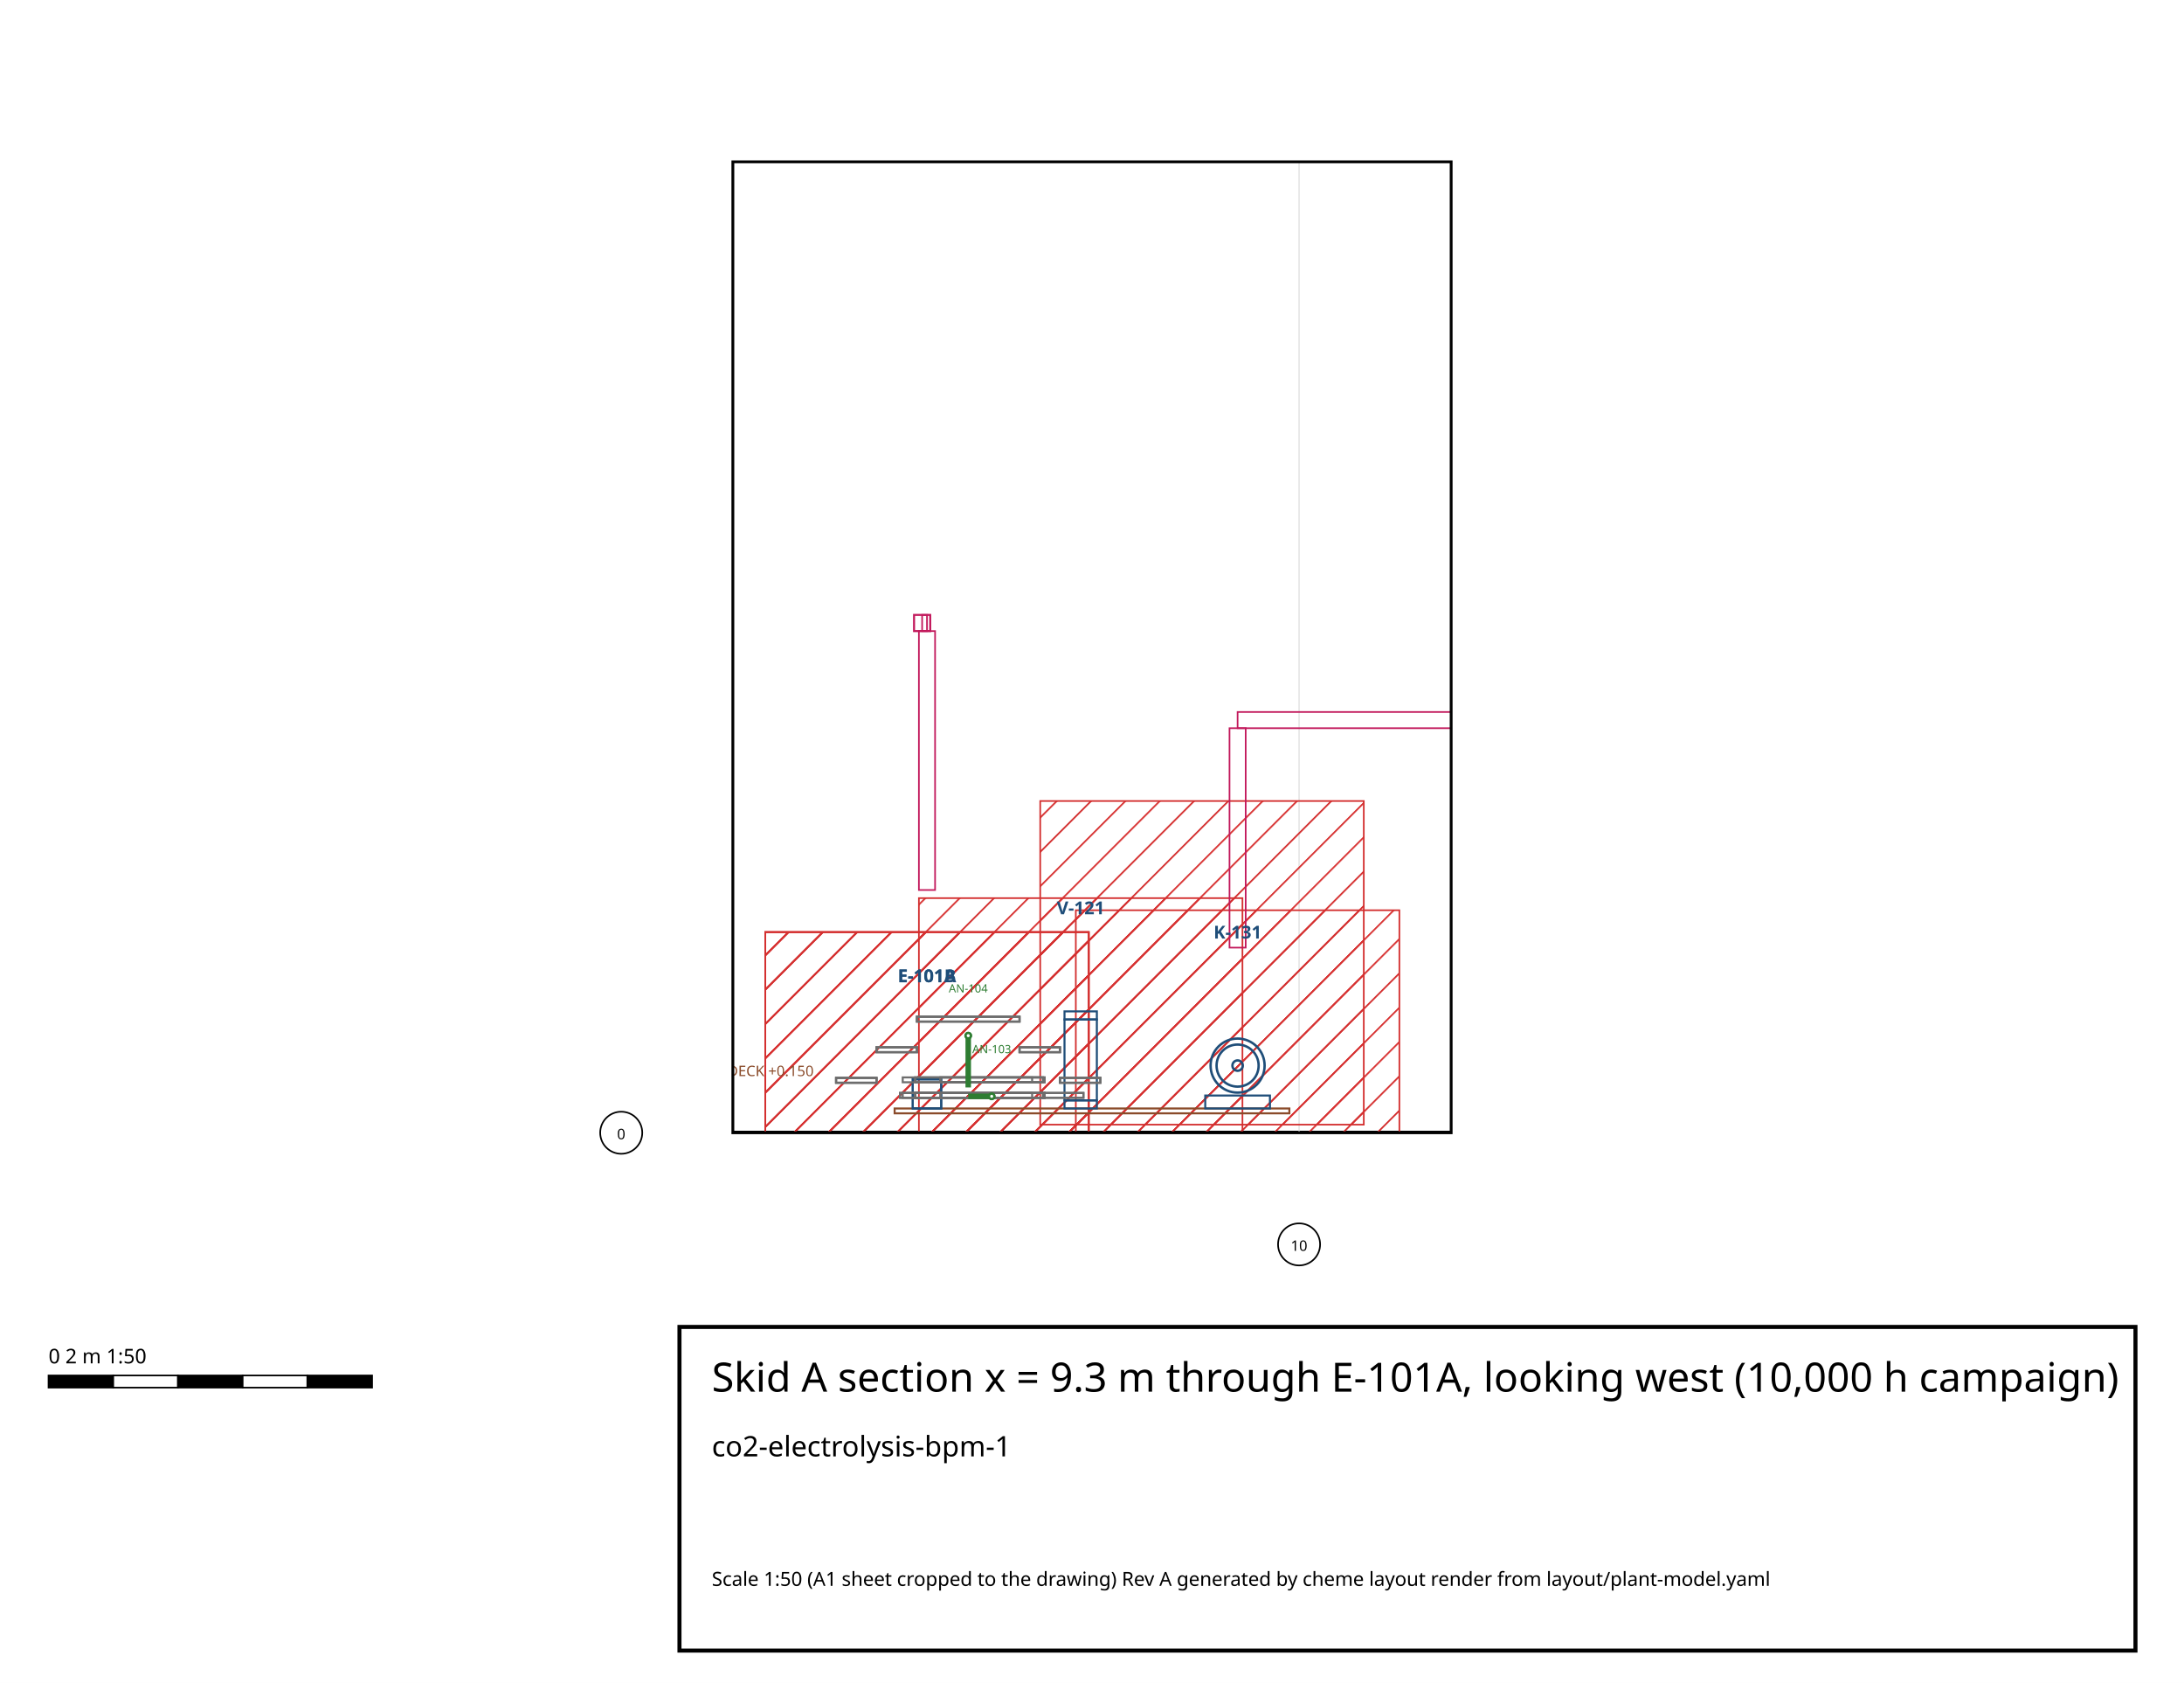
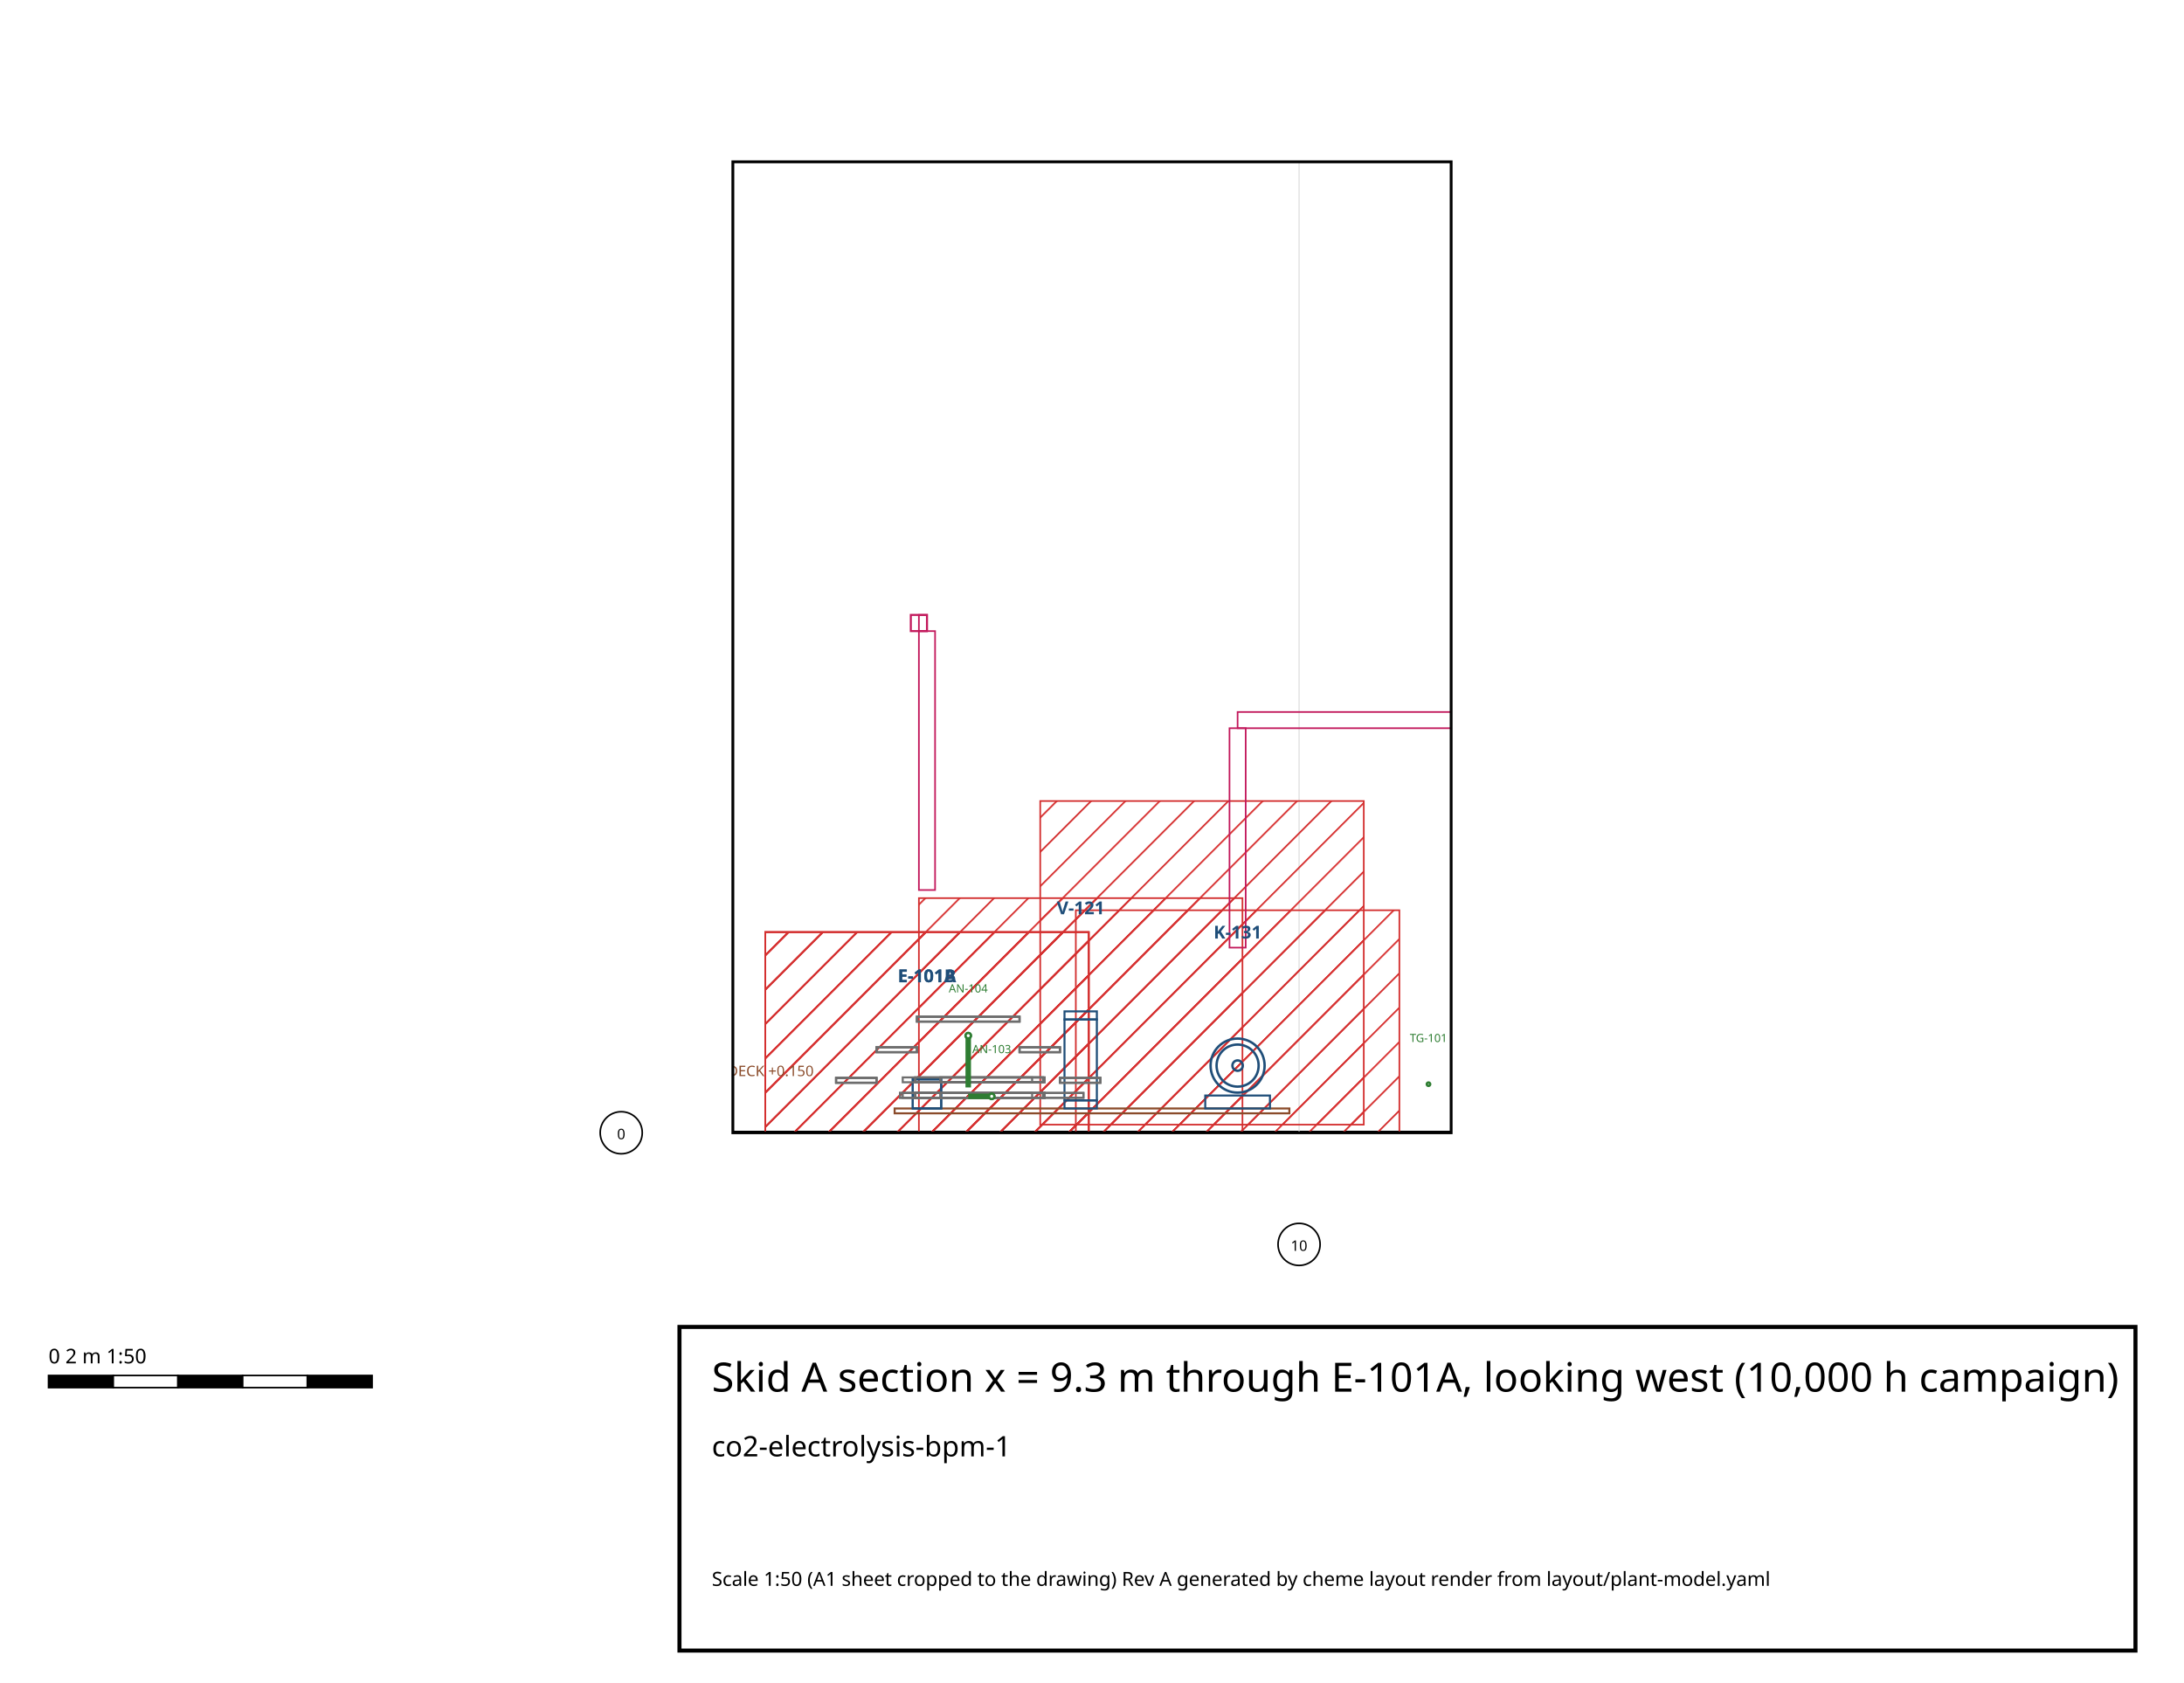
<svg xmlns="http://www.w3.org/2000/svg" width="270.00" height="208.00" viewBox="285.50 202.00 270.00 208.00">
  <defs>
    <pattern id="hatch-hazardous" width="3" height="3" patternUnits="userSpaceOnUse" patternTransform="rotate(45)">
      <line x1="0" y1="0" x2="0" y2="3" stroke="#d32f2f" stroke-width="0.4" />
    </pattern>
    <pattern id="hatch-oxygen_enriched" width="3" height="3" patternUnits="userSpaceOnUse" patternTransform="rotate(45)">
      <line x1="0" y1="0" x2="0" y2="3" stroke="#1976d2" stroke-width="0.4" />
    </pattern>
    <pattern id="hatch-oxygen_deficient" width="3" height="3" patternUnits="userSpaceOnUse" patternTransform="rotate(45)">
      <line x1="0" y1="0" x2="0" y2="3" stroke="#7b1fa2" stroke-width="0.4" />
    </pattern>
    <pattern id="hatch-keep_clear" width="3" height="3" patternUnits="userSpaceOnUse" patternTransform="rotate(45)">
      <line x1="0" y1="0" x2="0" y2="3" stroke="#ef6c00" stroke-width="0.4" />
    </pattern>
    <pattern id="hatch-laydown" width="3" height="3" patternUnits="userSpaceOnUse" patternTransform="rotate(45)">
      <line x1="0" y1="0" x2="0" y2="3" stroke="#8d6e63" stroke-width="0.4" />
    </pattern>
    <pattern id="hatch-maintenance" width="3" height="3" patternUnits="userSpaceOnUse" patternTransform="rotate(45)">
      <line x1="0" y1="0" x2="0" y2="3" stroke="#f9a825" stroke-width="0.4" />
    </pattern>
    <pattern id="hatch-escape" width="3" height="3" patternUnits="userSpaceOnUse" patternTransform="rotate(45)">
      <line x1="0" y1="0" x2="0" y2="3" stroke="#2e7d32" stroke-width="0.4" />
    </pattern>
    <clipPath id="area">
      <rect x="376.10" y="222.00" width="88.80" height="120.00" />
    </clipPath>
  </defs>
  <rect x="285.50" y="202.00" width="270.00" height="208.00" fill="#ffffff" />
  <g id="drawing" clip-path="url(#area)">
    <g id="grid">
      <polyline points="376.10,342.00 464.90,342.00" fill="none" stroke="#000" stroke-width="0.50" stroke-linecap="butt" id="grade" />
      <line x1="446.10" y1="342.00" x2="446.10" y2="222.00" stroke="#e0e0e0" stroke-width="0.15" />
      <line x1="376.10" y1="342.00" x2="464.90" y2="342.00" stroke="#e0e0e0" stroke-width="0.15" />
    </g>
    <g id="areas" />
    <g id="zones">
      <polygon points="380.10,357.20 420.10,357.20 420.10,317.20 380.10,317.20" fill="url(#hatch-hazardous)" stroke="#d32f2f" stroke-width="0.2" id="zone-Z-HAZ-A-0" />
      <polygon points="380.10,357.20 420.10,357.20 420.10,317.20 380.10,317.20" fill="url(#hatch-hazardous)" stroke="#d32f2f" stroke-width="0.2" id="zone-Z-HAZ-A-1" />
      <polygon points="380.10,357.20 420.10,357.20 420.10,317.20 380.10,317.20" fill="url(#hatch-hazardous)" stroke="#d32f2f" stroke-width="0.2" id="zone-Z-HAZ-A-2" />
      <polygon points="399.10,353.00 439.10,353.00 439.10,313.00 399.10,313.00" fill="url(#hatch-hazardous)" stroke="#d32f2f" stroke-width="0.2" id="zone-Z-HAZ-A-4" />
      <polygon points="418.50,354.50 458.50,354.50 458.50,314.50 418.50,314.50" fill="url(#hatch-hazardous)" stroke="#d32f2f" stroke-width="0.2" id="zone-Z-HAZ-A-5" />
      <polygon points="414.10,341.00 454.10,341.00 454.10,301.00 414.10,301.00" fill="url(#hatch-hazardous)" stroke="#d32f2f" stroke-width="0.2" id="zone-Z-HAZ-A-6" />
      <polygon points="246.10,342.00 376.10,342.00 376.10,336.00 246.10,336.00" fill="url(#hatch-crane_pad)" stroke="#ef6c00" stroke-width="0.2" id="zone-CP-A-0" />
    </g>
    <g id="roads" />
    <g id="buildings" />
    <g id="racks" />
    <g id="structures">
      <polyline points="396.10,340.40 396.10,340.40" fill="none" stroke="#8a4b2a" stroke-width="2.80" stroke-linecap="butt" />
      <polyline points="444.90,340.40 444.90,340.40" fill="none" stroke="#8a4b2a" stroke-width="2.80" stroke-linecap="butt" />
      <polygon points="396.10,339.60 444.90,339.60 444.90,339.00 396.10,339.00" fill="none" stroke="#8a4b2a" stroke-width="0.25" />
      <polyline points="396.10,317.00 396.10,317.00" fill="none" stroke="#8a4b2a" stroke-width="1.00" stroke-linecap="butt" />
      <polyline points="444.90,317.00 444.90,317.00" fill="none" stroke="#8a4b2a" stroke-width="1.00" stroke-linecap="butt" />
    </g>
    <g id="equipment">
      <g id="equipment-E-101A">
        <polygon points="398.34,339.00 401.86,339.00 401.86,335.40 398.34,335.40" fill="none" stroke="#1f4e79" stroke-width="0.25" />
      </g>
      <g id="equipment-E-101B">
        <polygon points="398.34,339.00 401.86,339.00 401.86,335.40 398.34,335.40" fill="none" stroke="#1f4e79" stroke-width="0.25" />
      </g>
      <g id="equipment-V-121">
        <polygon points="417.10,339.00 421.10,339.00 421.10,338.00 417.10,338.00" fill="none" stroke="#1f4e79" stroke-width="0.25" />
        <polygon points="417.10,338.00 421.10,338.00 421.10,328.00 417.10,328.00" fill="none" stroke="#1f4e79" stroke-width="0.25" />
        <polygon points="417.10,328.00 421.10,328.00 421.10,327.00 417.10,327.00" fill="none" stroke="#1f4e79" stroke-width="0.25" />
      </g>
      <g id="equipment-K-131">
        <polygon points="434.50,339.00 442.50,339.00 442.50,337.40 434.50,337.40" fill="none" stroke="#1f4e79" stroke-width="0.25" />
        <circle cx="438.50" cy="333.70" r="3.34" fill="none" stroke="#1f4e79" stroke-width="0.3" />
        <circle cx="438.50" cy="333.70" r="2.60" fill="none" stroke="#1f4e79" stroke-width="0.3" />
        <circle cx="438.50" cy="333.70" r="0.64" fill="none" stroke="#1f4e79" stroke-width="0.3" />
      </g>
    </g>
    <g id="platforms">
      <polygon points="398.64,335.76 414.64,335.76 414.64,335.16 398.64,335.16" fill="none" stroke="#6d6d6d" stroke-width="0.25" />
      <polygon points="398.64,337.68 414.64,337.68 414.64,337.08 398.64,337.08" fill="none" stroke="#6d6d6d" stroke-width="0.25" />
      <polygon points="398.64,337.68 414.64,337.68 414.64,337.08 398.64,337.08" fill="none" stroke="#6d6d6d" stroke-width="0.25" />
      <polygon points="398.64,335.76 414.64,335.76 414.64,335.16 398.64,335.16" fill="none" stroke="#6d6d6d" stroke-width="0.25" />
      <polygon points="398.64,337.68 414.64,337.68 414.64,337.08 398.64,337.08" fill="none" stroke="#6d6d6d" stroke-width="0.25" />
      <polygon points="398.64,337.68 414.64,337.68 414.64,337.08 398.64,337.08" fill="none" stroke="#6d6d6d" stroke-width="0.25" />
      <polygon points="397.10,335.76 413.10,335.76 413.10,335.16 397.10,335.16" fill="none" stroke="#6d6d6d" stroke-width="0.25" />
      <polygon points="397.10,337.68 413.10,337.68 413.10,337.08 397.10,337.08" fill="none" stroke="#6d6d6d" stroke-width="0.25" />
      <polygon points="401.76,335.76 414.44,335.76 414.44,335.16 401.76,335.16" fill="none" stroke="#6d6d6d" stroke-width="0.25" />
      <polygon points="396.76,337.68 401.76,337.68 401.76,337.08 396.76,337.08" fill="none" stroke="#6d6d6d" stroke-width="0.25" />
      <polygon points="414.44,337.68 419.44,337.68 419.44,337.08 414.44,337.08" fill="none" stroke="#6d6d6d" stroke-width="0.25" />
      <polygon points="401.76,335.76 414.44,335.76 414.44,335.16 401.76,335.16" fill="none" stroke="#6d6d6d" stroke-width="0.25" />
      <polygon points="396.76,337.68 401.76,337.68 401.76,337.08 396.76,337.08" fill="none" stroke="#6d6d6d" stroke-width="0.25" />
      <polygon points="414.44,337.68 419.44,337.68 419.44,337.08 414.44,337.08" fill="none" stroke="#6d6d6d" stroke-width="0.25" />
      <polygon points="398.86,328.26 411.54,328.26 411.54,327.66 398.86,327.66" fill="none" stroke="#6d6d6d" stroke-width="0.25" />
      <polygon points="416.54,335.82 421.54,335.82 421.54,335.22 416.54,335.22" fill="none" stroke="#6d6d6d" stroke-width="0.25" />
      <polygon points="411.54,332.04 416.54,332.04 416.54,331.44 411.54,331.44" fill="none" stroke="#6d6d6d" stroke-width="0.25" />
      <polygon points="388.86,335.82 393.86,335.82 393.86,335.22 388.86,335.22" fill="none" stroke="#6d6d6d" stroke-width="0.25" />
      <polygon points="393.86,332.04 398.86,332.04 398.86,331.44 393.86,331.44" fill="none" stroke="#6d6d6d" stroke-width="0.25" />
      <polygon points="398.86,328.26 411.54,328.26 411.54,327.66 398.86,327.66" fill="none" stroke="#6d6d6d" stroke-width="0.25" />
      <polygon points="416.54,335.82 421.54,335.82 421.54,335.22 416.54,335.22" fill="none" stroke="#6d6d6d" stroke-width="0.25" />
      <polygon points="411.54,332.04 416.54,332.04 416.54,331.44 411.54,331.44" fill="none" stroke="#6d6d6d" stroke-width="0.25" />
      <polygon points="388.86,335.82 393.86,335.82 393.86,335.22 388.86,335.22" fill="none" stroke="#6d6d6d" stroke-width="0.25" />
      <polygon points="393.86,332.04 398.86,332.04 398.86,331.44 393.86,331.44" fill="none" stroke="#6d6d6d" stroke-width="0.25" />
      <polygon points="398.86,328.26 411.54,328.26 411.54,327.66 398.86,327.66" fill="none" stroke="#6d6d6d" stroke-width="0.25" />
      <polygon points="416.54,335.82 421.54,335.82 421.54,335.22 416.54,335.22" fill="none" stroke="#6d6d6d" stroke-width="0.25" />
      <polygon points="411.54,332.04 416.54,332.04 416.54,331.44 411.54,331.44" fill="none" stroke="#6d6d6d" stroke-width="0.25" />
      <polygon points="388.86,335.82 393.86,335.82 393.86,335.22 388.86,335.22" fill="none" stroke="#6d6d6d" stroke-width="0.25" />
      <polygon points="393.86,332.04 398.86,332.04 398.86,331.44 393.86,331.44" fill="none" stroke="#6d6d6d" stroke-width="0.25" />
    </g>
    <g id="pipes">
      <g id="pipe-P-01/Line_AN103A_S1" data-line="AN-103A">
        <polyline points="408.10,337.50 405.20,337.50" fill="none" stroke="#2e7d32" stroke-width="0.68" stroke-linecap="butt" />
      </g>
      <g id="pipe-P-01/Line_AN103_S1" data-line="AN-103">
        <circle cx="408.10" cy="337.50" r="0.34" fill="none" stroke="#2e7d32" stroke-width="0.25" />
      </g>
      <g id="pipe-P-01/Line_AN103_S2" data-line="AN-103">
        <circle cx="408.10" cy="337.50" r="0.34" fill="#fff" stroke="#2e7d32" stroke-width="0.3" />
      </g>
      <g id="pipe-P-01/Line_AN104A_S1" data-line="AN-104A">
        <polyline points="405.20,336.40 405.20,330.00" fill="none" stroke="#2e7d32" stroke-width="0.68" stroke-linecap="butt" />
      </g>
      <g id="pipe-P-01/Line_AN104_S3" data-line="AN-104">
        <circle cx="405.20" cy="330.00" r="0.34" fill="none" stroke="#2e7d32" stroke-width="0.25" />
      </g>
      <g id="pipe-P-01/Line_AN104_S4" data-line="AN-104">
        <circle cx="405.20" cy="330.00" r="0.34" fill="#fff" stroke="#2e7d32" stroke-width="0.3" />
      </g>
+       <g id="pipe-P-01/Line_TG101_S1" data-line="TG-101">
+         <circle cx="462.10" cy="336.00" r="0.21" fill="#fff" stroke="#2e7d32" stroke-width="0.3" />
+       </g>
    </g>
    <g id="trays">
      <g id="tray-PT-PR-1-2" data-system="power">
        <polygon points="521.10,277.00 523.10,277.00 523.10,275.00 521.10,275.00" fill="none" stroke="#c2185b" stroke-width="0.2" />
      </g>
      <g id="tray-PT-PR-1-3" data-system="power">
        <polygon points="521.10,277.00 523.10,277.00 523.10,275.00 521.10,275.00" fill="none" stroke="#c2185b" stroke-width="0.25" />
      </g>
      <g id="tray-IT-PR-1-1" data-system="instrument">
        <polygon points="509.10,277.00 511.10,277.00 511.10,275.00 509.10,275.00" fill="none" stroke="#1565c0" stroke-width="0.25" />
      </g>
      <g id="tray-PT-M-K-131" data-system="power">
        <polygon points="521.10,292.00 523.10,292.00 523.10,277.00 521.10,277.00" fill="none" stroke="#c2185b" stroke-width="0.2" />
        <polygon points="438.50,292.00 522.10,292.00 522.10,290.00 438.50,290.00" fill="none" stroke="#c2185b" stroke-width="0.2" />
        <polygon points="437.50,319.12 439.50,319.12 439.50,292.00 437.50,292.00" fill="none" stroke="#c2185b" stroke-width="0.2" />
      </g>
      <g id="tray-PT-DC-E101A" data-system="power">
-         <polygon points="398.50,280.00 400.50,280.00 400.50,278.00 398.50,278.00" fill="none" stroke="#c2185b" stroke-width="0.25" />
-         <polygon points="399.50,280.00 400.10,280.00 400.10,278.00 399.50,278.00" fill="none" stroke="#c2185b" stroke-width="0.2" />
+         <polygon points="398.10,280.00 400.10,280.00 400.10,278.00 398.10,278.00" fill="none" stroke="#c2185b" stroke-width="0.25" />
+         <polygon points="399.10,280.00 400.10,280.00 400.10,278.00 399.10,278.00" fill="none" stroke="#c2185b" stroke-width="0.2" />
        <polygon points="399.10,312.00 401.10,312.00 401.10,280.00 399.10,280.00" fill="none" stroke="#c2185b" stroke-width="0.2" />
      </g>
    </g>
    <g id="ducts" />
    <g id="inline" />
    <g id="labels">
      <text x="516.10" y="272.00" font-size="1.8" font-family="sans-serif" text-anchor="start" fill="#7a5c3e">PR-1 +3.200</text>
      <text x="386.10" y="335.00" font-size="1.8" font-family="sans-serif" text-anchor="end" fill="#8a4b2a">DECK +0.150</text>
      <text x="400.10" y="323.40" font-size="2.2" font-family="sans-serif" text-anchor="middle" fill="#1f4e79" font-weight="bold">E-101A</text>
      <text x="400.10" y="323.40" font-size="2.2" font-family="sans-serif" text-anchor="middle" fill="#1f4e79" font-weight="bold">E-101B</text>
      <text x="419.10" y="315.00" font-size="2.2" font-family="sans-serif" text-anchor="middle" fill="#1f4e79" font-weight="bold">V-121</text>
      <text x="438.50" y="318.00" font-size="2.2" font-family="sans-serif" text-anchor="middle" fill="#1f4e79" font-weight="bold">K-131</text>
      <text x="408.10" y="332.16" font-size="1.4" font-family="sans-serif" text-anchor="middle" fill="#2e7d32">AN-103</text>
      <text x="405.20" y="324.66" font-size="1.4" font-family="sans-serif" text-anchor="middle" fill="#2e7d32">AN-104</text>
+       <text x="462.10" y="330.79" font-size="1.4" font-family="sans-serif" text-anchor="middle" fill="#2e7d32">TG-101</text>
    </g>
  </g>
  <rect x="376.10" y="222.00" width="88.80" height="120.00" fill="none" stroke="#000" stroke-width="0.35" />
  <g class="bubble" transform="translate(0.00,9.80)">
    <circle cx="446.10" cy="346.00" r="2.6" fill="#fff" stroke="#000" stroke-width="0.2" />
    <text x="446.10" y="346.80" font-size="1.8" font-family="sans-serif" text-anchor="middle">10</text>
  </g>
  <g class="bubble" transform="translate(-9.80,0.00)">
    <circle cx="372.10" cy="342.00" r="2.6" fill="#fff" stroke="#000" stroke-width="0.2" />
    <text x="372.10" y="342.80" font-size="1.8" font-family="sans-serif" text-anchor="middle">0</text>
  </g>
  <g id="scale-bar" transform="translate(276.50,-168.00)">
    <rect x="15.00" y="540.00" width="8.00" height="1.5" fill="#000" stroke="#000" stroke-width="0.2" />
    <rect x="23.00" y="540.00" width="8.00" height="1.5" fill="#fff" stroke="#000" stroke-width="0.2" />
    <rect x="31.00" y="540.00" width="8.00" height="1.5" fill="#000" stroke="#000" stroke-width="0.2" />
    <rect x="39.00" y="540.00" width="8.00" height="1.5" fill="#fff" stroke="#000" stroke-width="0.2" />
    <rect x="47.00" y="540.00" width="8.00" height="1.5" fill="#000" stroke="#000" stroke-width="0.2" />
    <text x="15.00" y="538.50" font-size="2.5" font-family="sans-serif">0      2 m    1:50</text>
  </g>
  <g id="title-block" transform="translate(-281.50,-178.00)">
    <rect x="651.0" y="544.0" width="180" height="40.0" fill="#fff" stroke="#000" stroke-width="0.5" />
    <text x="655.0" y="552.0" font-size="5" font-family="sans-serif">Skid A section x = 9.3 m through E-101A, looking west (10,000 h campaign)</text>
    <text x="655.0" y="560.0" font-size="3.5" font-family="sans-serif">co2-electrolysis-bpm-1</text>
    <text x="655.0" y="568.0" font-size="2.8" font-family="sans-serif" />
    <text x="655.0" y="576.0" font-size="2.4" font-family="sans-serif">Scale 1:50 (A1 sheet cropped to the drawing)   Rev A   generated by cheme layout render from layout/plant-model.yaml</text>
  </g>
</svg>
